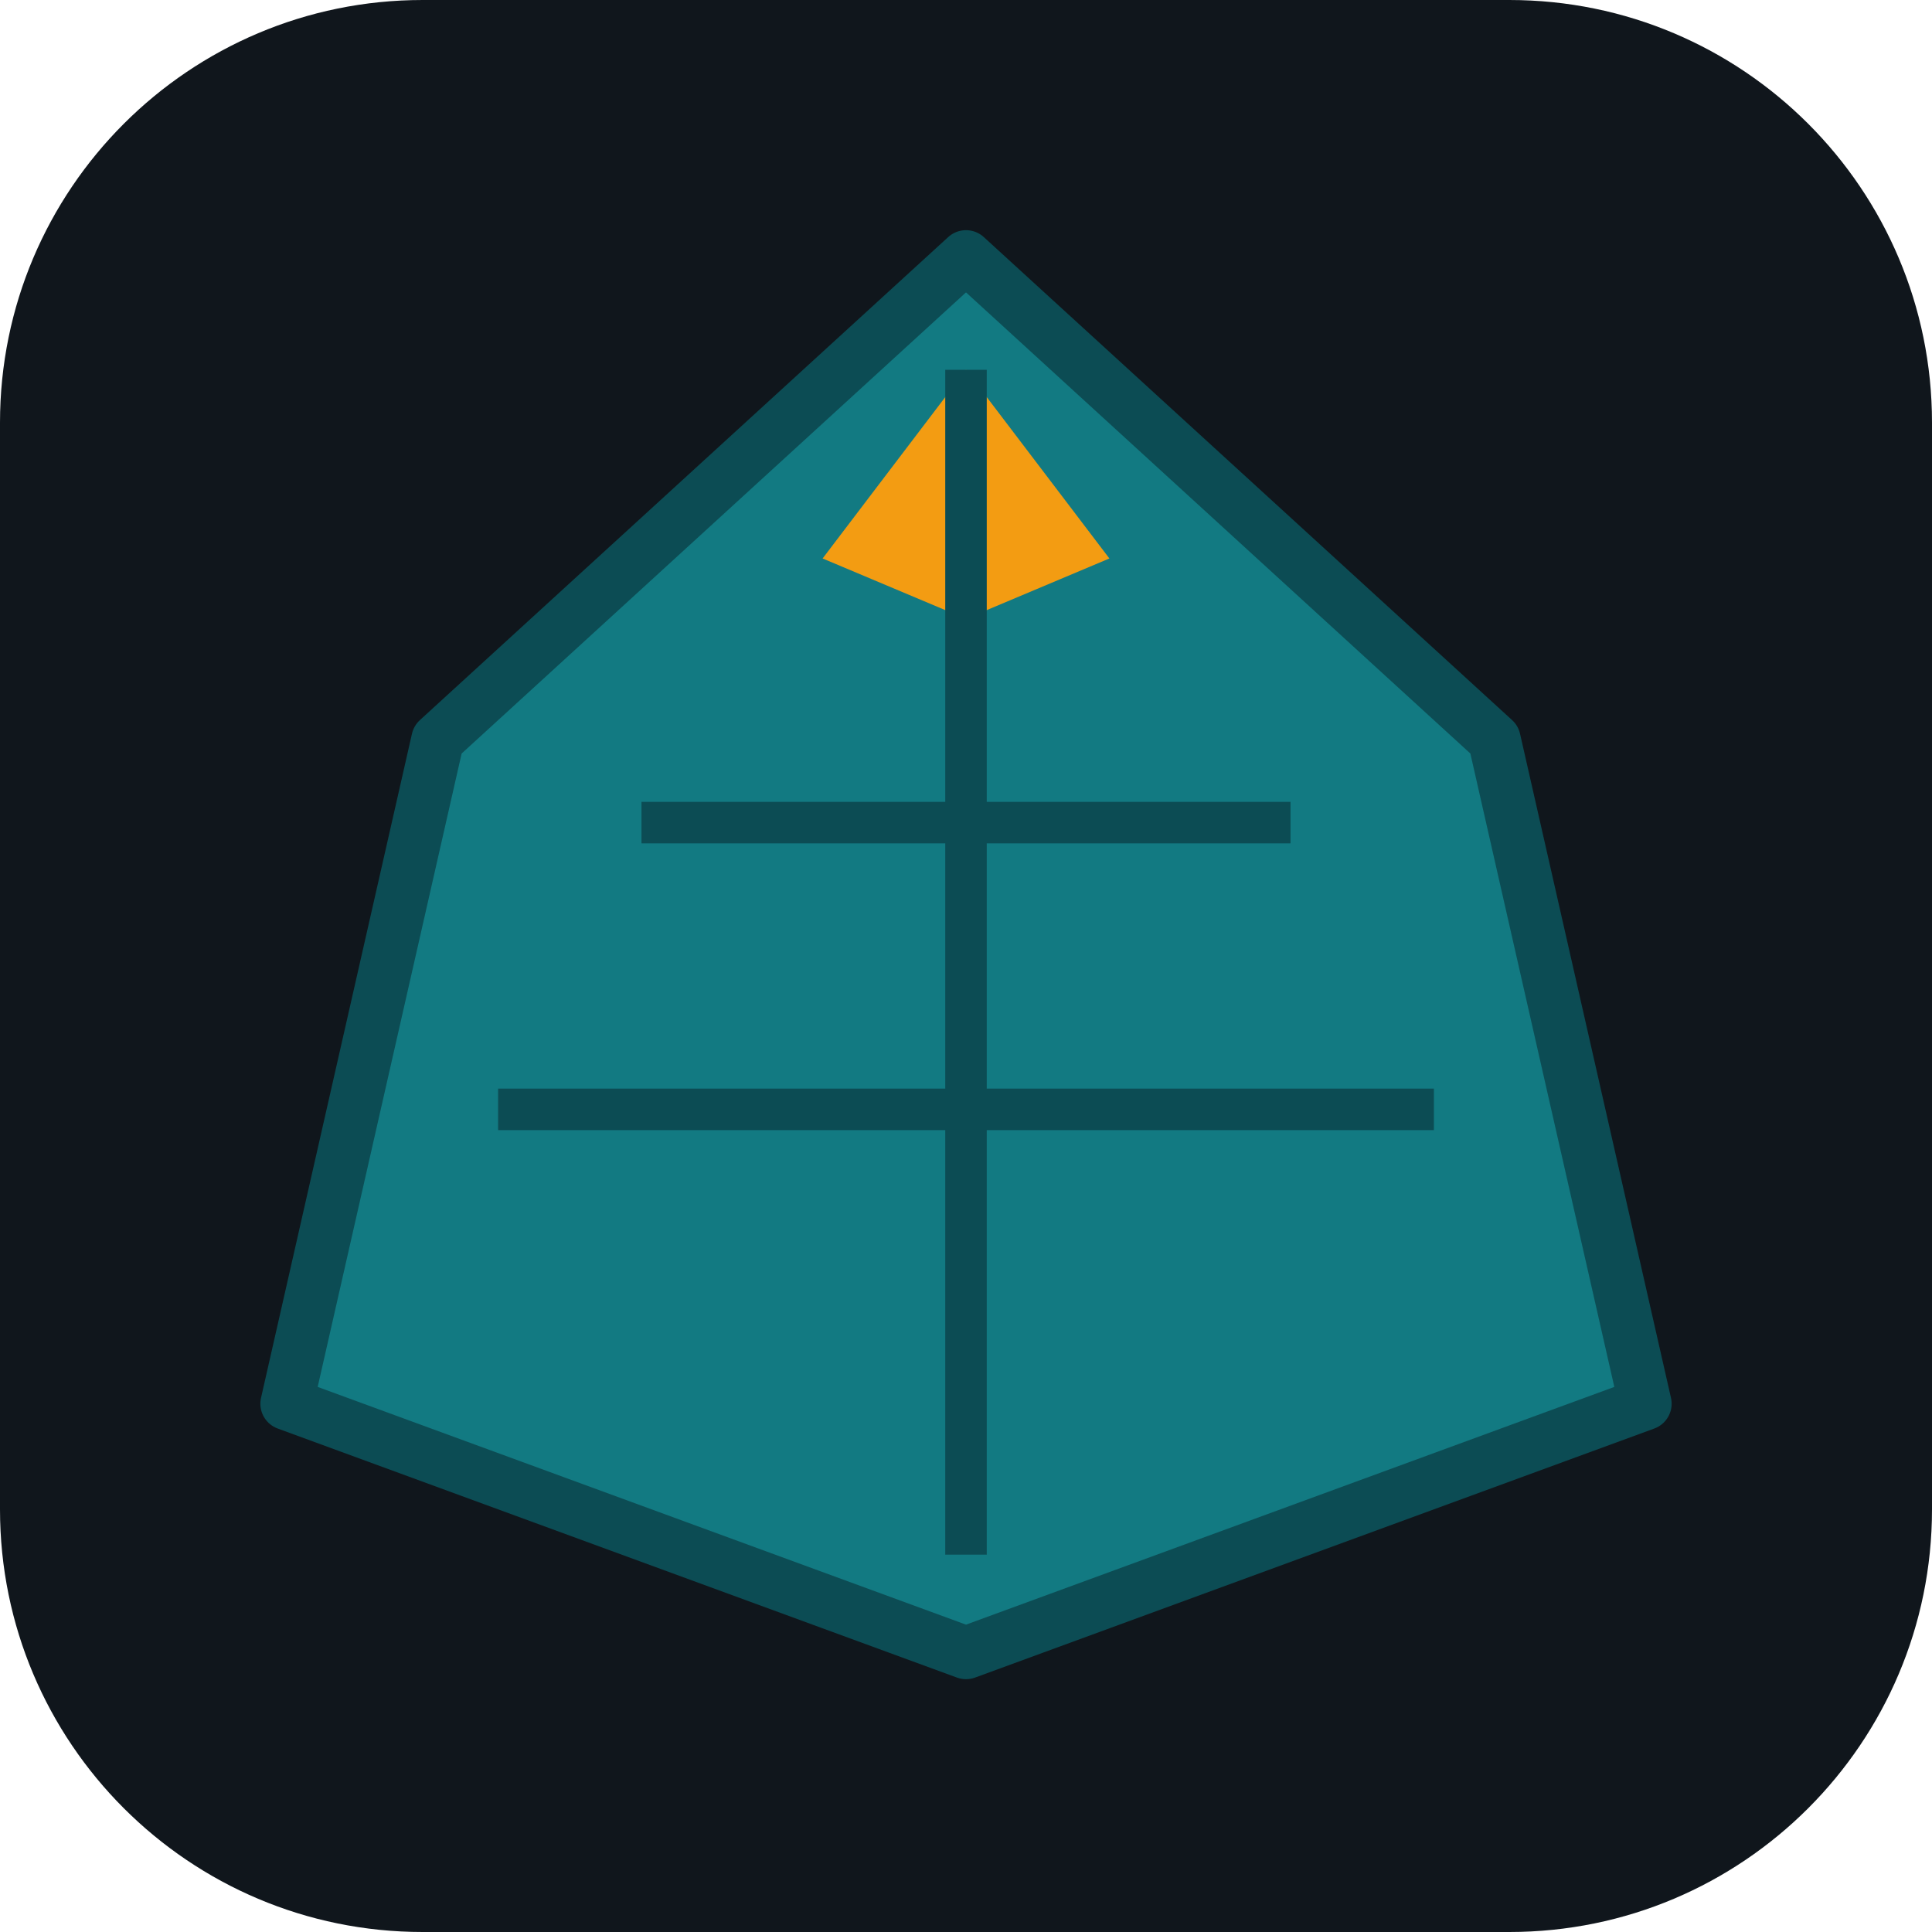
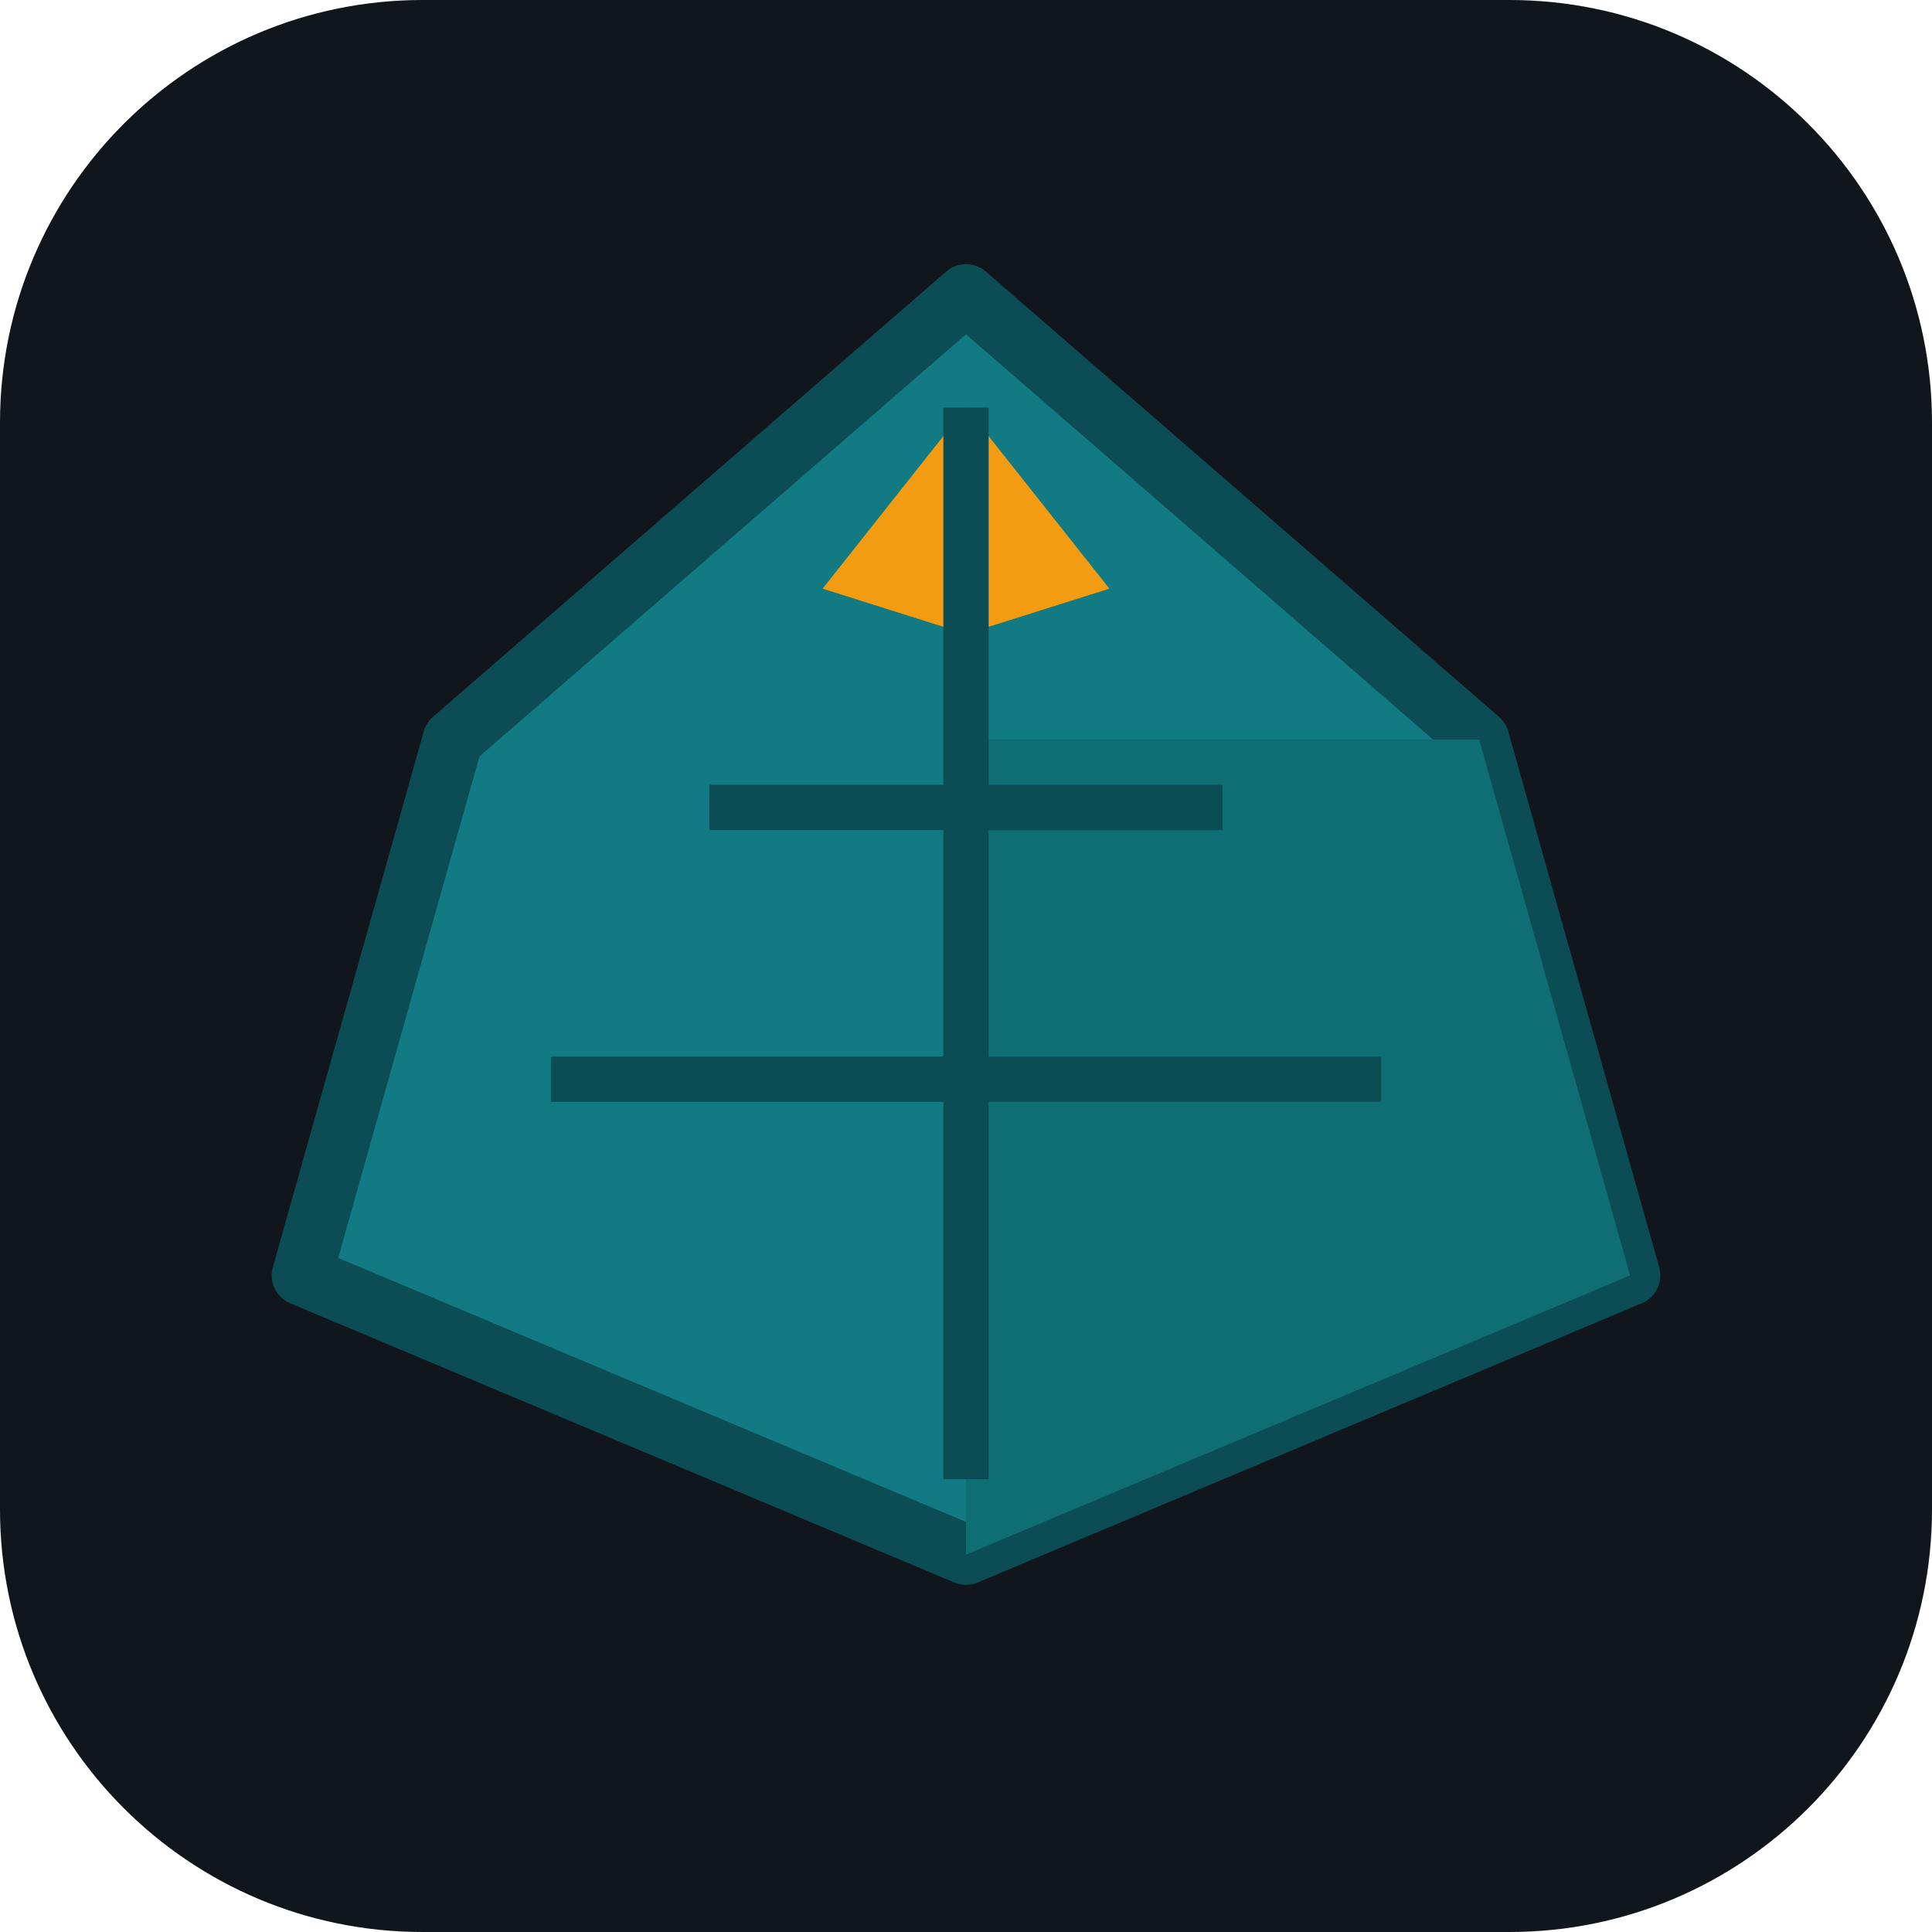
<svg xmlns="http://www.w3.org/2000/svg" viewBox="0 0 512 512" role="img" aria-label="Automate It Away">
  <rect width="512" height="512" rx="112" fill="#10161c" />
-   <path fill="#127a82" stroke="#0c4c54" stroke-width="14" stroke-linejoin="round" d="M256 68 L396 196 L436 372 L256 438 L76 372 L116 196 Z" />
-   <path fill="#f39c12" d="M256 98 L294 148 L256 164 L218 148 Z" />
-   <path fill="none" stroke="#0c4c54" stroke-width="11" stroke-linejoin="round" d="M256 98 V412 M170 218 H342 M132 294 H380" />
+   <path fill="#127a82" stroke="#0c4c54" stroke-width="16" stroke-linejoin="round" d="M256 78 L392 196 L432 338 L256 412 L80 338 L120 196 Z" />
+   <path fill="#0f6d74" d="M256 196 L392 196 L432 338 L256 412 Z" />
+   <path fill="#f39c12" d="M256 108 L294 156 L256 168 L218 156 Z" />
+   <path fill="none" stroke="#0c4c54" stroke-width="12" stroke-linejoin="round" d="M256 108 V392 M188 214 H324 M146 286 H366" />
</svg>
